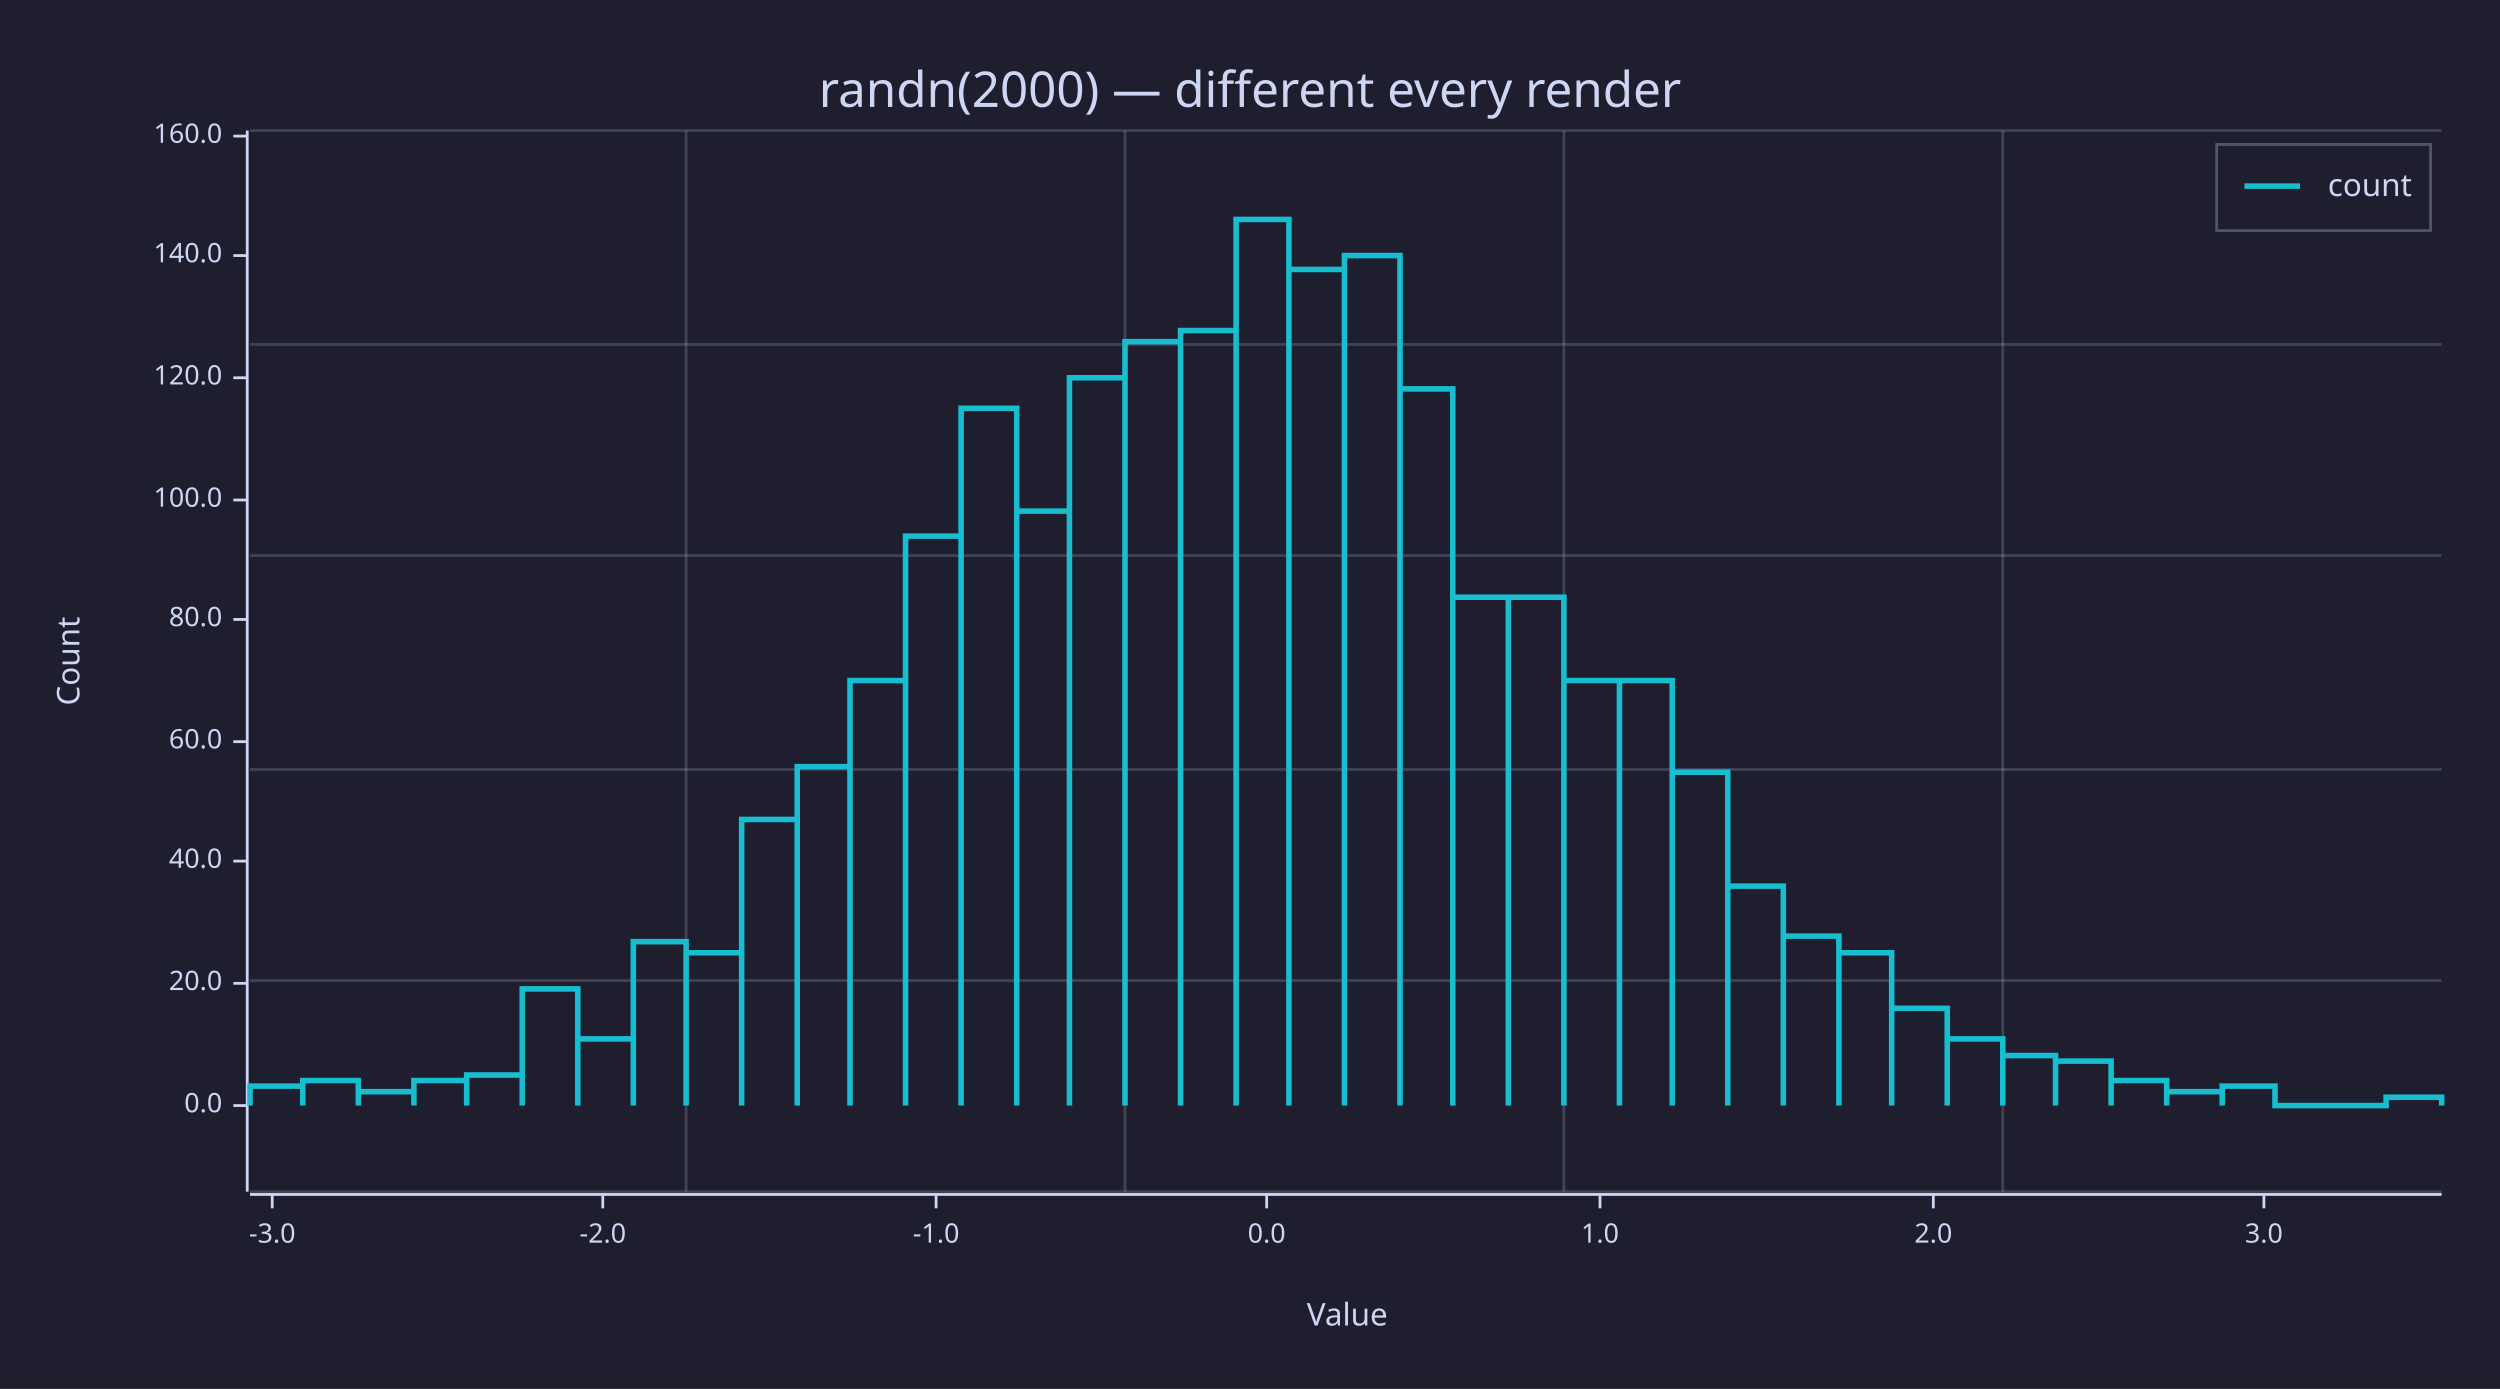
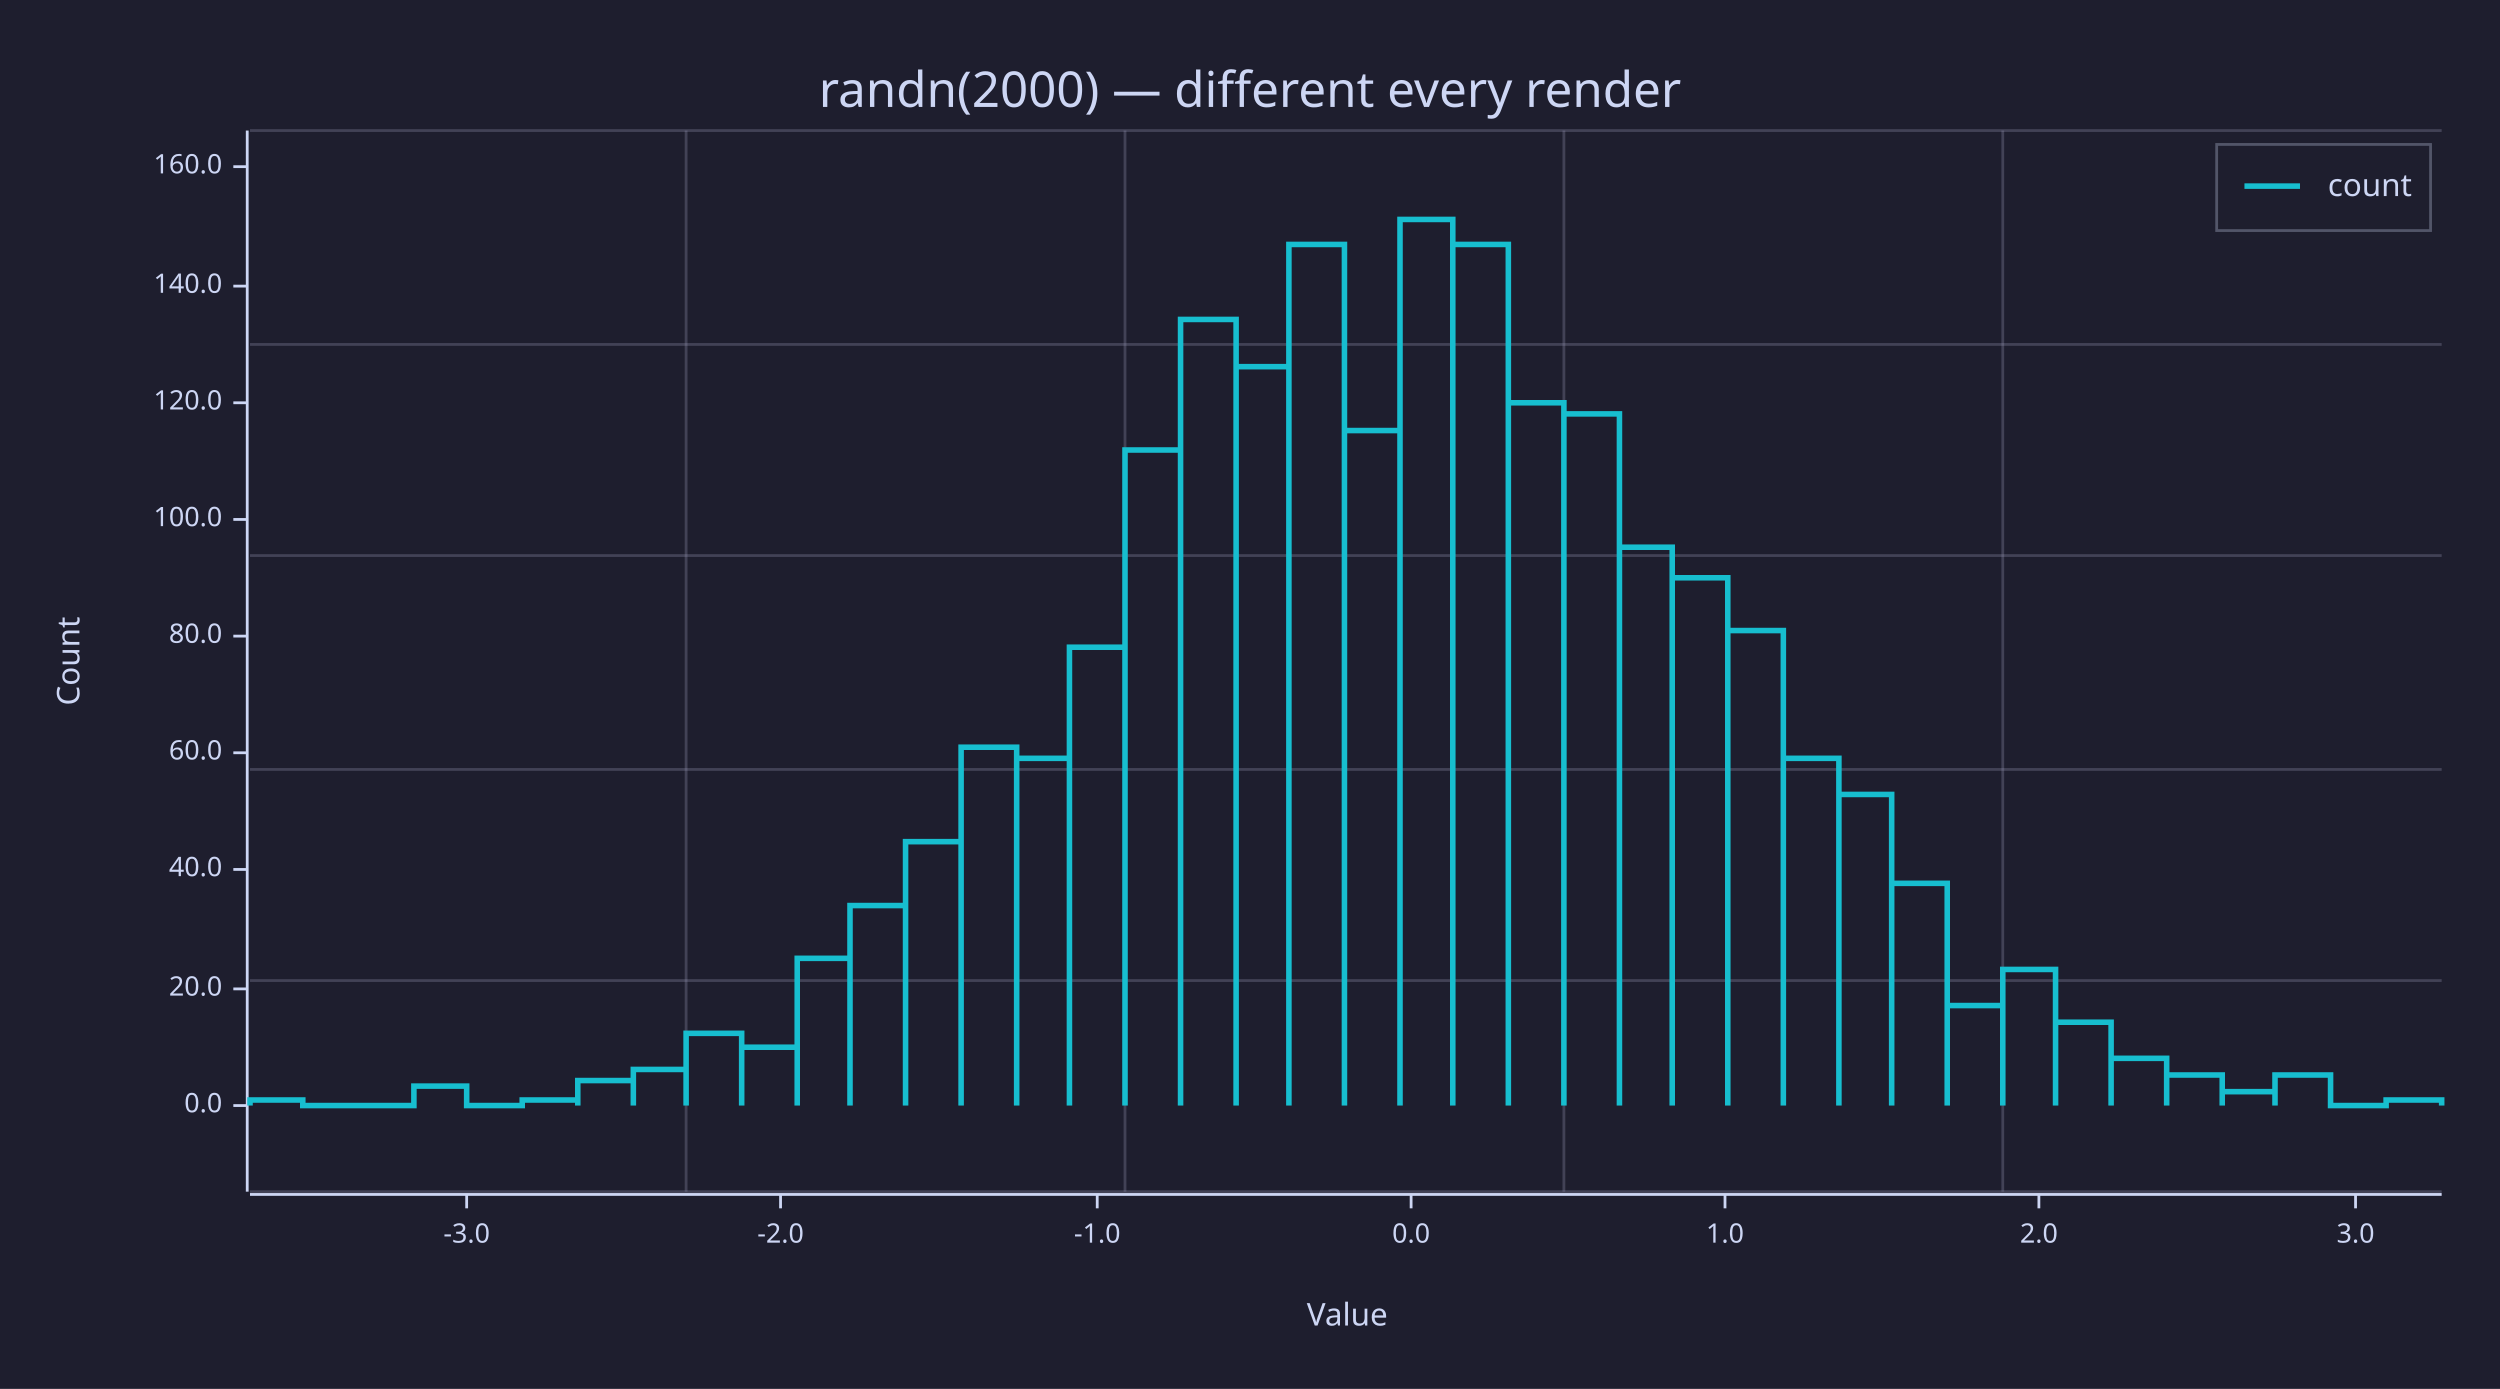
<svg xmlns="http://www.w3.org/2000/svg" width="900" height="500" viewBox="0 0 900 500">
  <rect x="0" y="0" width="900" height="500" opacity="1" fill="#1E1E2E" stroke="none" />
  <text x="450" y="25" dy="0.76em" text-anchor="middle" font-family="sans-serif" font-size="17.742" opacity="1" fill="#CDD6F4">
randn(2000) — different every render
</text>
  <text x="20" y="238" dy="0.76em" text-anchor="middle" font-family="sans-serif" font-size="11.29" opacity="1" fill="#CDD6F4" transform="rotate(270, 20, 238)">
Count
</text>
  <text x="485" y="480" dy="-0.5ex" text-anchor="middle" font-family="sans-serif" font-size="11.29" opacity="1" fill="#CDD6F4">
Value
</text>
  <polyline fill="none" opacity="1" stroke="#CDD6F4" stroke-width="1" points="89,47 89,429 " />
  <text x="80" y="398" dy="0.5ex" text-anchor="end" font-family="sans-serif" font-size="9.677" opacity="1" fill="#CDD6F4">
0.0
</text>
  <polyline fill="none" opacity="1" stroke="#CDD6F4" stroke-width="1" points="84,398 89,398 " />
-   <text x="80" y="354" dy="0.5ex" text-anchor="end" font-family="sans-serif" font-size="9.677" opacity="1" fill="#CDD6F4">
+   <text x="80" y="356" dy="0.5ex" text-anchor="end" font-family="sans-serif" font-size="9.677" opacity="1" fill="#CDD6F4">
20.0
</text>
-   <polyline fill="none" opacity="1" stroke="#CDD6F4" stroke-width="1" points="84,354 89,354 " />
-   <text x="80" y="310" dy="0.5ex" text-anchor="end" font-family="sans-serif" font-size="9.677" opacity="1" fill="#CDD6F4">
+   <polyline fill="none" opacity="1" stroke="#CDD6F4" stroke-width="1" points="84,356 89,356 " />
+   <text x="80" y="313" dy="0.5ex" text-anchor="end" font-family="sans-serif" font-size="9.677" opacity="1" fill="#CDD6F4">
40.0
</text>
-   <polyline fill="none" opacity="1" stroke="#CDD6F4" stroke-width="1" points="84,310 89,310 " />
-   <text x="80" y="267" dy="0.5ex" text-anchor="end" font-family="sans-serif" font-size="9.677" opacity="1" fill="#CDD6F4">
+   <polyline fill="none" opacity="1" stroke="#CDD6F4" stroke-width="1" points="84,313 89,313 " />
+   <text x="80" y="271" dy="0.5ex" text-anchor="end" font-family="sans-serif" font-size="9.677" opacity="1" fill="#CDD6F4">
60.0
</text>
-   <polyline fill="none" opacity="1" stroke="#CDD6F4" stroke-width="1" points="84,267 89,267 " />
-   <text x="80" y="223" dy="0.5ex" text-anchor="end" font-family="sans-serif" font-size="9.677" opacity="1" fill="#CDD6F4">
+   <polyline fill="none" opacity="1" stroke="#CDD6F4" stroke-width="1" points="84,271 89,271 " />
+   <text x="80" y="229" dy="0.5ex" text-anchor="end" font-family="sans-serif" font-size="9.677" opacity="1" fill="#CDD6F4">
80.0
</text>
-   <polyline fill="none" opacity="1" stroke="#CDD6F4" stroke-width="1" points="84,223 89,223 " />
-   <text x="80" y="180" dy="0.5ex" text-anchor="end" font-family="sans-serif" font-size="9.677" opacity="1" fill="#CDD6F4">
+   <polyline fill="none" opacity="1" stroke="#CDD6F4" stroke-width="1" points="84,229 89,229 " />
+   <text x="80" y="187" dy="0.5ex" text-anchor="end" font-family="sans-serif" font-size="9.677" opacity="1" fill="#CDD6F4">
100.0
</text>
-   <polyline fill="none" opacity="1" stroke="#CDD6F4" stroke-width="1" points="84,180 89,180 " />
-   <text x="80" y="136" dy="0.5ex" text-anchor="end" font-family="sans-serif" font-size="9.677" opacity="1" fill="#CDD6F4">
+   <polyline fill="none" opacity="1" stroke="#CDD6F4" stroke-width="1" points="84,187 89,187 " />
+   <text x="80" y="145" dy="0.5ex" text-anchor="end" font-family="sans-serif" font-size="9.677" opacity="1" fill="#CDD6F4">
120.0
</text>
-   <polyline fill="none" opacity="1" stroke="#CDD6F4" stroke-width="1" points="84,136 89,136 " />
-   <text x="80" y="92" dy="0.5ex" text-anchor="end" font-family="sans-serif" font-size="9.677" opacity="1" fill="#CDD6F4">
+   <polyline fill="none" opacity="1" stroke="#CDD6F4" stroke-width="1" points="84,145 89,145 " />
+   <text x="80" y="103" dy="0.5ex" text-anchor="end" font-family="sans-serif" font-size="9.677" opacity="1" fill="#CDD6F4">
140.0
</text>
-   <polyline fill="none" opacity="1" stroke="#CDD6F4" stroke-width="1" points="84,92 89,92 " />
-   <text x="80" y="49" dy="0.5ex" text-anchor="end" font-family="sans-serif" font-size="9.677" opacity="1" fill="#CDD6F4">
+   <polyline fill="none" opacity="1" stroke="#CDD6F4" stroke-width="1" points="84,103 89,103 " />
+   <text x="80" y="60" dy="0.5ex" text-anchor="end" font-family="sans-serif" font-size="9.677" opacity="1" fill="#CDD6F4">
160.0
</text>
-   <polyline fill="none" opacity="1" stroke="#CDD6F4" stroke-width="1" points="84,49 89,49 " />
+   <polyline fill="none" opacity="1" stroke="#CDD6F4" stroke-width="1" points="84,60 89,60 " />
  <polyline fill="none" opacity="1" stroke="#CDD6F4" stroke-width="1" points="90,430 879,430 " />
-   <text x="98" y="440" dy="0.76em" text-anchor="middle" font-family="sans-serif" font-size="9.677" opacity="1" fill="#CDD6F4">
+   <text x="168" y="440" dy="0.76em" text-anchor="middle" font-family="sans-serif" font-size="9.677" opacity="1" fill="#CDD6F4">
-3.0
</text>
-   <polyline fill="none" opacity="1" stroke="#CDD6F4" stroke-width="1" points="98,430 98,435 " />
-   <text x="217" y="440" dy="0.76em" text-anchor="middle" font-family="sans-serif" font-size="9.677" opacity="1" fill="#CDD6F4">
+   <polyline fill="none" opacity="1" stroke="#CDD6F4" stroke-width="1" points="168,430 168,435 " />
+   <text x="281" y="440" dy="0.76em" text-anchor="middle" font-family="sans-serif" font-size="9.677" opacity="1" fill="#CDD6F4">
-2.0
</text>
-   <polyline fill="none" opacity="1" stroke="#CDD6F4" stroke-width="1" points="217,430 217,435 " />
-   <text x="337" y="440" dy="0.76em" text-anchor="middle" font-family="sans-serif" font-size="9.677" opacity="1" fill="#CDD6F4">
+   <polyline fill="none" opacity="1" stroke="#CDD6F4" stroke-width="1" points="281,430 281,435 " />
+   <text x="395" y="440" dy="0.76em" text-anchor="middle" font-family="sans-serif" font-size="9.677" opacity="1" fill="#CDD6F4">
-1.0
</text>
-   <polyline fill="none" opacity="1" stroke="#CDD6F4" stroke-width="1" points="337,430 337,435 " />
-   <text x="456" y="440" dy="0.76em" text-anchor="middle" font-family="sans-serif" font-size="9.677" opacity="1" fill="#CDD6F4">
+   <polyline fill="none" opacity="1" stroke="#CDD6F4" stroke-width="1" points="395,430 395,435 " />
+   <text x="508" y="440" dy="0.76em" text-anchor="middle" font-family="sans-serif" font-size="9.677" opacity="1" fill="#CDD6F4">
0.0
</text>
-   <polyline fill="none" opacity="1" stroke="#CDD6F4" stroke-width="1" points="456,430 456,435 " />
-   <text x="576" y="440" dy="0.76em" text-anchor="middle" font-family="sans-serif" font-size="9.677" opacity="1" fill="#CDD6F4">
+   <polyline fill="none" opacity="1" stroke="#CDD6F4" stroke-width="1" points="508,430 508,435 " />
+   <text x="621" y="440" dy="0.76em" text-anchor="middle" font-family="sans-serif" font-size="9.677" opacity="1" fill="#CDD6F4">
1.0
</text>
-   <polyline fill="none" opacity="1" stroke="#CDD6F4" stroke-width="1" points="576,430 576,435 " />
-   <text x="696" y="440" dy="0.76em" text-anchor="middle" font-family="sans-serif" font-size="9.677" opacity="1" fill="#CDD6F4">
+   <polyline fill="none" opacity="1" stroke="#CDD6F4" stroke-width="1" points="621,430 621,435 " />
+   <text x="734" y="440" dy="0.76em" text-anchor="middle" font-family="sans-serif" font-size="9.677" opacity="1" fill="#CDD6F4">
2.0
</text>
-   <polyline fill="none" opacity="1" stroke="#CDD6F4" stroke-width="1" points="696,430 696,435 " />
-   <text x="815" y="440" dy="0.76em" text-anchor="middle" font-family="sans-serif" font-size="9.677" opacity="1" fill="#CDD6F4">
+   <polyline fill="none" opacity="1" stroke="#CDD6F4" stroke-width="1" points="734,430 734,435 " />
+   <text x="848" y="440" dy="0.76em" text-anchor="middle" font-family="sans-serif" font-size="9.677" opacity="1" fill="#CDD6F4">
3.0
</text>
-   <polyline fill="none" opacity="1" stroke="#CDD6F4" stroke-width="1" points="815,430 815,435 " />
+   <polyline fill="none" opacity="1" stroke="#CDD6F4" stroke-width="1" points="848,430 848,435 " />
  <polyline fill="none" opacity="0.3" stroke="#9696B4" stroke-width="1" points="90,429 879,429 " />
  <polyline fill="none" opacity="0.3" stroke="#9696B4" stroke-width="1" points="90,353 879,353 " />
  <polyline fill="none" opacity="0.3" stroke="#9696B4" stroke-width="1" points="90,277 879,277 " />
  <polyline fill="none" opacity="0.3" stroke="#9696B4" stroke-width="1" points="90,200 879,200 " />
  <polyline fill="none" opacity="0.3" stroke="#9696B4" stroke-width="1" points="90,124 879,124 " />
  <polyline fill="none" opacity="0.3" stroke="#9696B4" stroke-width="1" points="90,47 879,47 " />
  <polyline fill="none" opacity="0.3" stroke="#9696B4" stroke-width="1" points="247,429 247,47 " />
  <polyline fill="none" opacity="0.3" stroke="#9696B4" stroke-width="1" points="405,429 405,47 " />
  <polyline fill="none" opacity="0.3" stroke="#9696B4" stroke-width="1" points="563,429 563,47 " />
  <polyline fill="none" opacity="0.3" stroke="#9696B4" stroke-width="1" points="721,429 721,47 " />
-   <polyline fill="none" opacity="1" stroke="#17BECF" stroke-width="2" points="90,398 90,391 109,391 109,398 109,398 109,389 129,389 129,398 129,398 129,393 149,393 149,398 149,398 149,389 168,389 168,398 168,398 168,387 188,387 188,398 188,398 188,356 208,356 208,398 208,398 208,374 228,374 228,398 228,398 228,339 247,339 247,398 247,398 247,343 267,343 267,398 267,398 267,295 287,295 287,398 287,398 287,276 306,276 306,398 306,398 306,245 326,245 326,398 326,398 326,193 346,193 346,398 346,398 346,147 366,147 366,398 366,398 366,184 385,184 385,398 385,398 385,136 405,136 405,398 405,398 405,123 425,123 425,398 425,398 425,119 445,119 445,398 445,398 445,79 464,79 464,398 464,398 464,97 484,97 484,398 484,398 484,92 504,92 504,398 504,398 504,140 523,140 523,398 523,398 523,215 543,215 543,398 543,398 543,215 563,215 563,398 563,398 563,245 583,245 583,398 583,398 583,245 602,245 602,398 602,398 602,278 622,278 622,398 622,398 622,319 642,319 642,398 642,398 642,337 662,337 662,398 662,398 662,343 681,343 681,398 681,398 681,363 701,363 701,398 701,398 701,374 721,374 721,398 721,398 721,380 740,380 740,398 740,398 740,382 760,382 760,398 760,398 760,389 780,389 780,398 780,398 780,393 800,393 800,398 800,398 800,391 819,391 819,398 819,398 819,398 839,398 839,398 839,398 839,398 859,398 859,398 859,398 859,395 879,395 879,398 " />
+   <polyline fill="none" opacity="1" stroke="#17BECF" stroke-width="2" points="90,398 90,396 109,396 109,398 109,398 109,398 129,398 129,398 129,398 129,398 149,398 149,398 149,398 149,391 168,391 168,398 168,398 168,398 188,398 188,398 188,398 188,396 208,396 208,398 208,398 208,389 228,389 228,398 228,398 228,385 247,385 247,398 247,398 247,372 267,372 267,398 267,398 267,377 287,377 287,398 287,398 287,345 306,345 306,398 306,398 306,326 326,326 326,398 326,398 326,303 346,303 346,398 346,398 346,269 366,269 366,398 366,398 366,273 385,273 385,398 385,398 385,233 405,233 405,398 405,398 405,162 425,162 425,398 425,398 425,115 445,115 445,398 445,398 445,132 464,132 464,398 464,398 464,88 484,88 484,398 484,398 484,155 504,155 504,398 504,398 504,79 523,79 523,398 523,398 523,88 543,88 543,398 543,398 543,145 563,145 563,398 563,398 563,149 583,149 583,398 583,398 583,197 602,197 602,398 602,398 602,208 622,208 622,398 622,398 622,227 642,227 642,398 642,398 642,273 662,273 662,398 662,398 662,286 681,286 681,398 681,398 681,318 701,318 701,398 701,398 701,362 721,362 721,398 721,398 721,349 740,349 740,398 740,398 740,368 760,368 760,398 760,398 760,381 780,381 780,398 780,398 780,387 800,387 800,398 800,398 800,393 819,393 819,398 819,398 819,387 839,387 839,398 839,398 839,398 859,398 859,398 859,398 859,396 879,396 879,398 " />
  <rect x="798" y="52" width="77" height="31" opacity="0.85" fill="#1E1E2E" stroke="none" />
  <rect x="798" y="52" width="77" height="31" opacity="0.3" fill="none" stroke="#CDD6F4" />
  <text x="838" y="62" dy="0.76em" text-anchor="start" font-family="sans-serif" font-size="11.29" opacity="1" fill="#CDD6F4">
count
</text>
  <polyline fill="none" opacity="1" stroke="#17BECF" stroke-width="2" points="808,67 828,67 " />
</svg>
